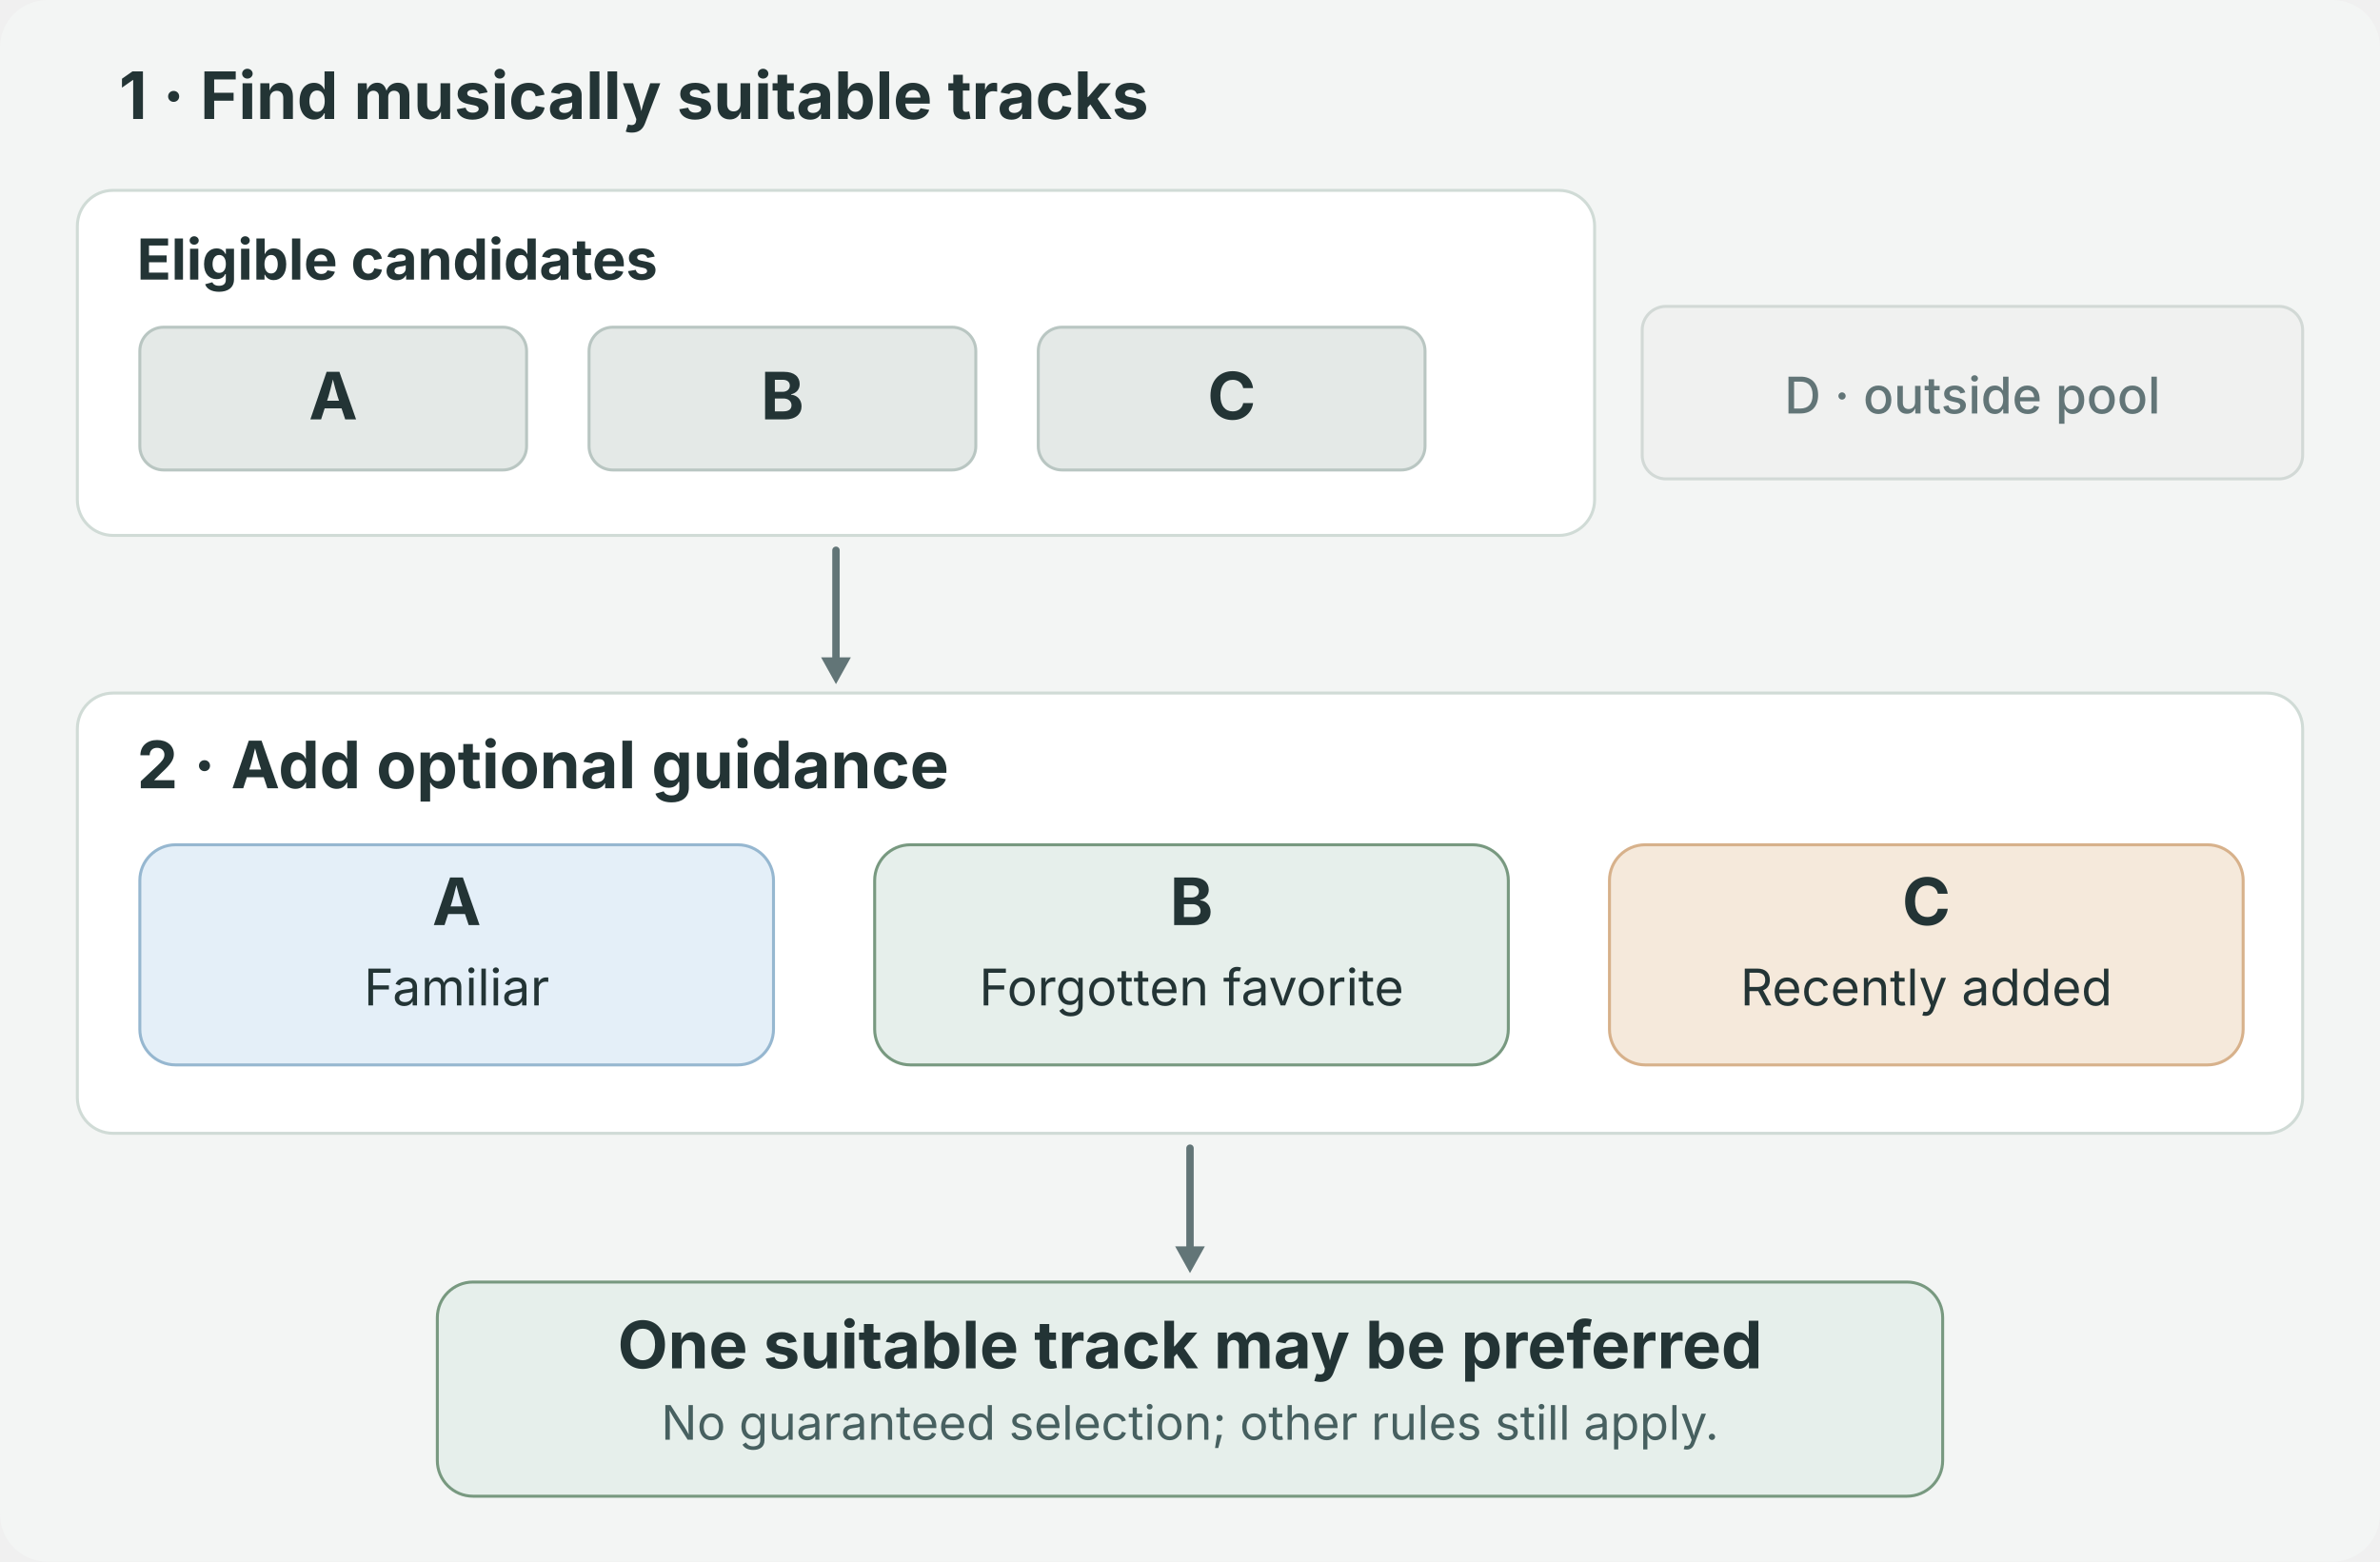
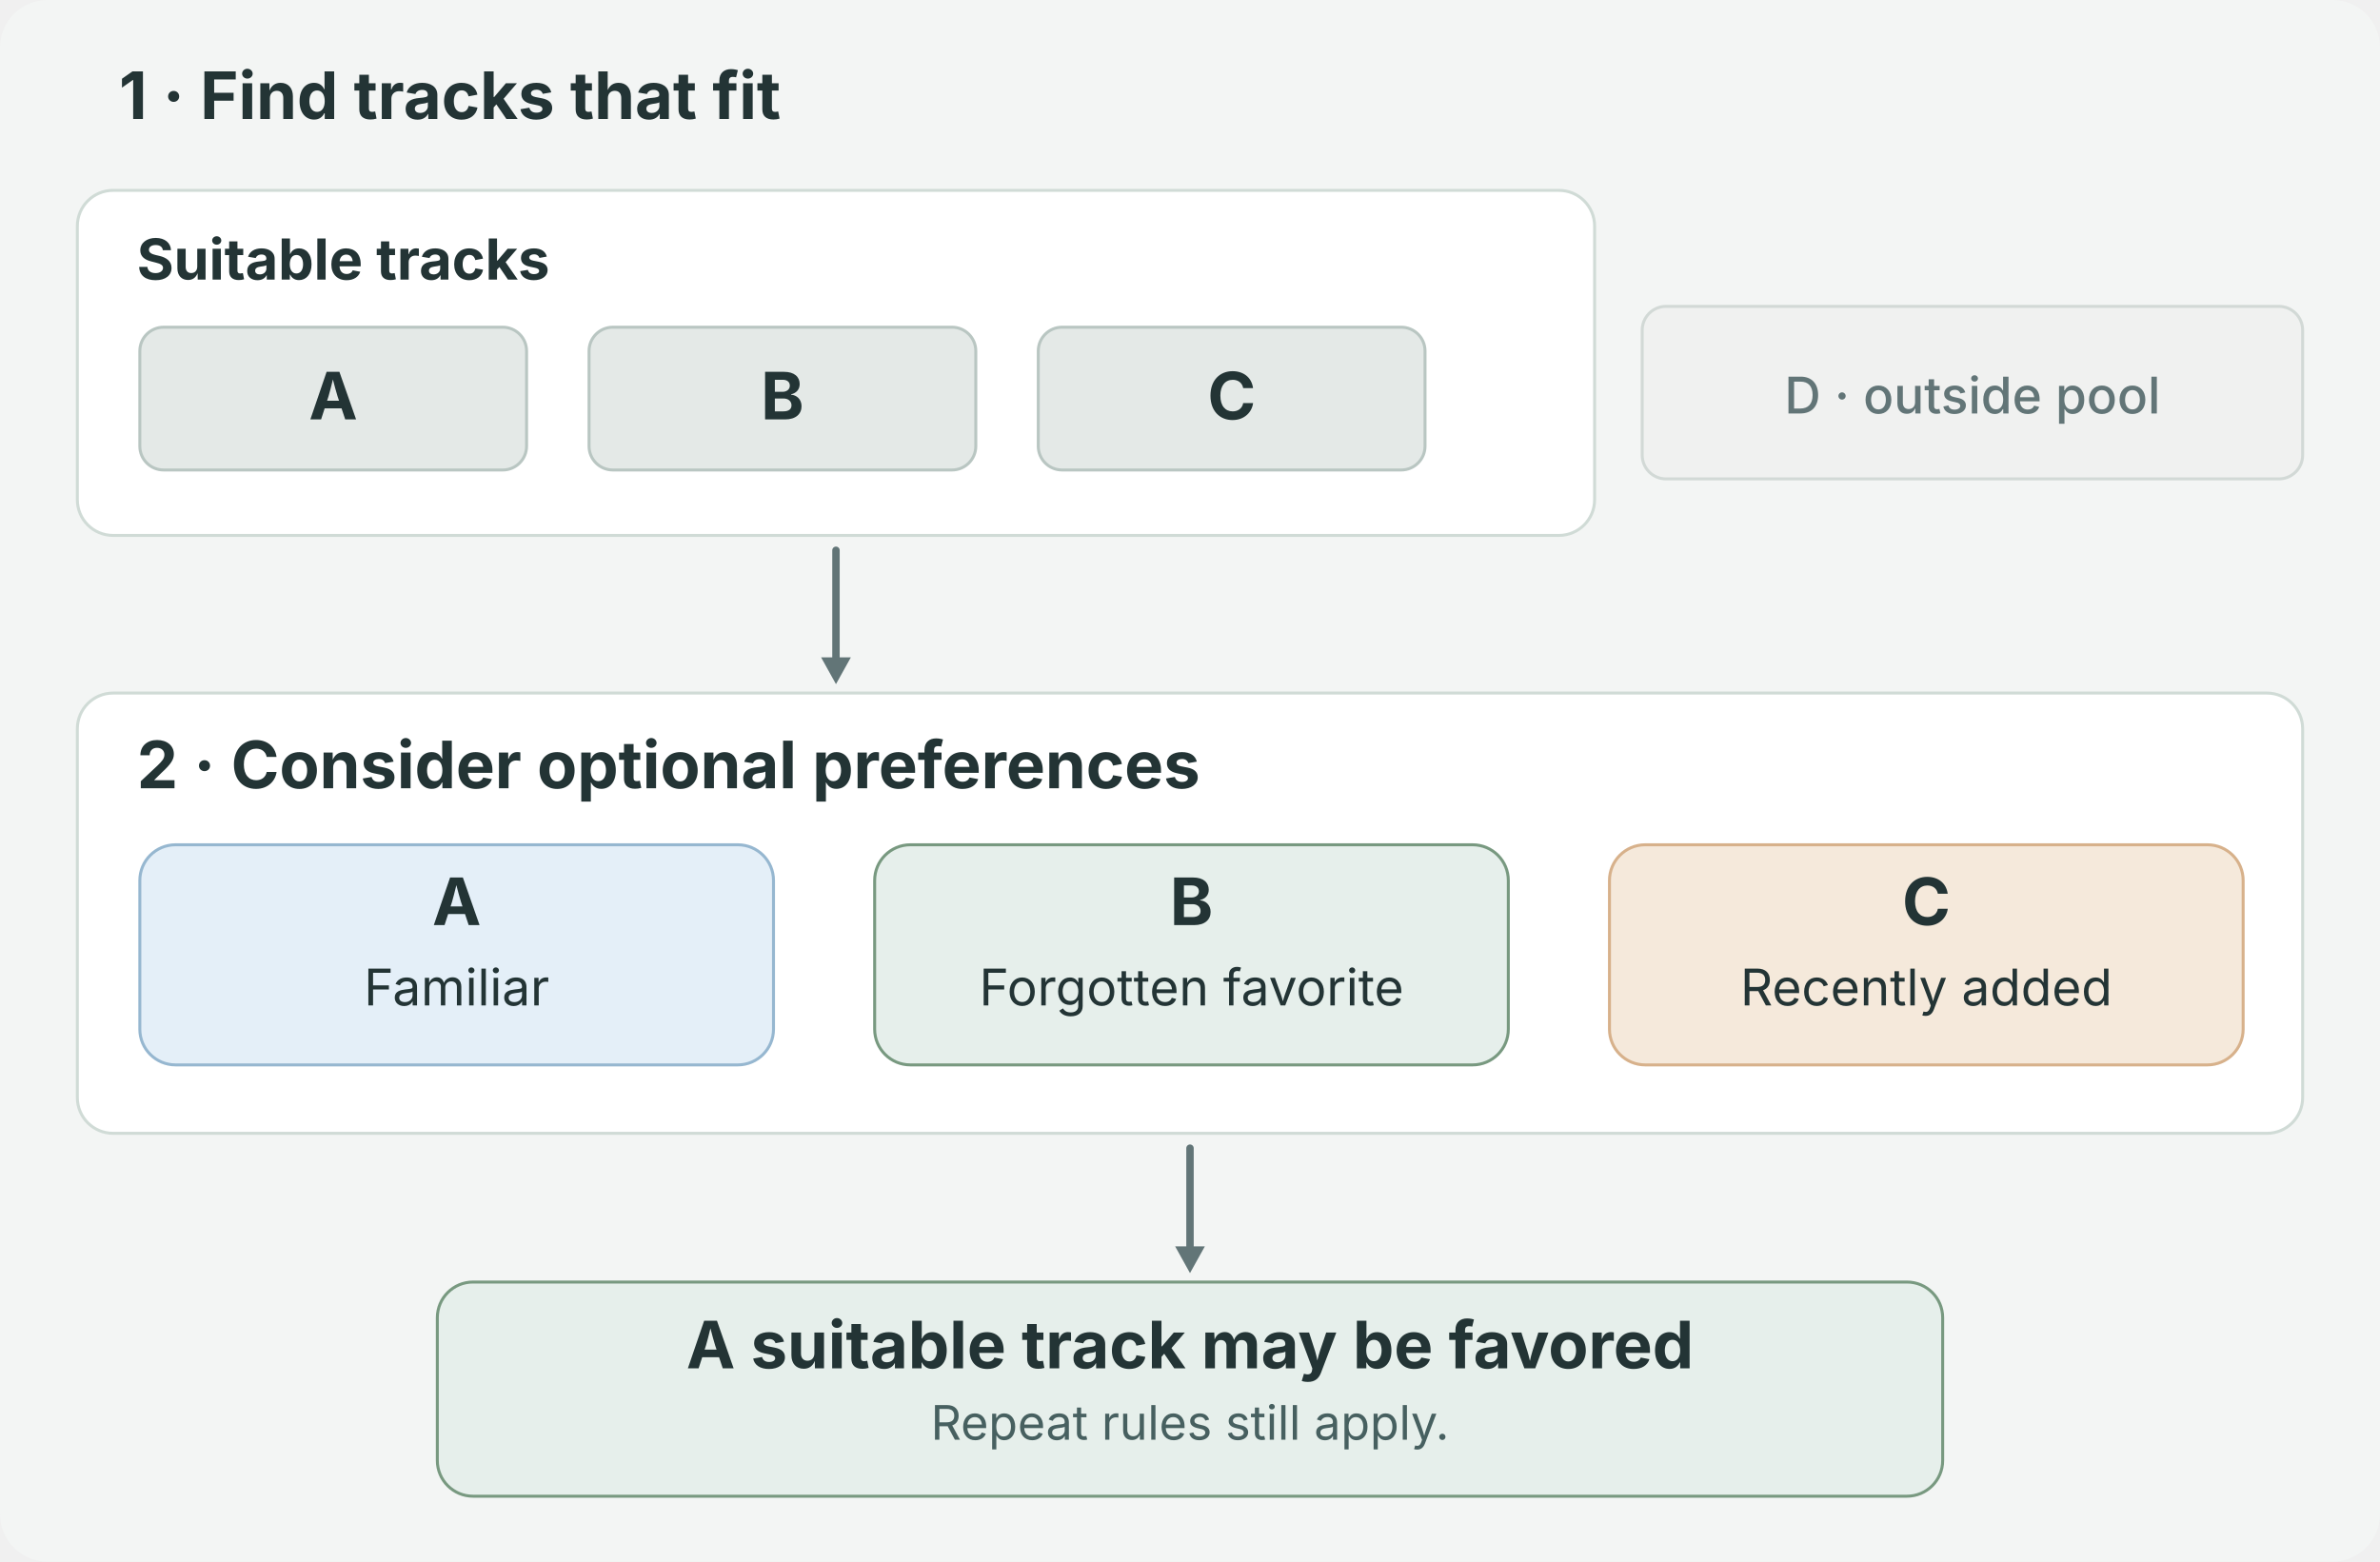
<svg xmlns="http://www.w3.org/2000/svg" width="800" height="525" viewBox="0 0 800 525" role="img" aria-labelledby="title description">
  <rect width="800" height="525" rx="16" fill="#f3f5f4" />
  <g font-family="system-ui, -apple-system, Segoe UI, sans-serif" fill="#233435">
-     <text x="40" y="40" font-size="22" font-weight="650" text-anchor="start" fill="#233435">1 · Find musically suitable tracks</text>
+     <text x="40" y="40" font-size="22" font-weight="650" text-anchor="start" fill="#233435">1 · Find tracks that fit</text>
    <rect x="26" y="64" width="510" height="116" rx="12" fill="#fff" stroke="#d0dbd6" />
-     <text x="46" y="94" font-size="19" font-weight="650" text-anchor="start" fill="#233435">Eligible candidates</text>
+     <text x="46" y="94" font-size="19" font-weight="650" text-anchor="start" fill="#233435">Suitable tracks</text>
    <rect x="47" y="110" width="130" height="48" rx="8" fill="#e4e9e7" stroke="#b9c6c2" />
    <text x="112" y="141" font-size="22" font-weight="650" text-anchor="middle" fill="#233435">A</text>
    <rect x="198" y="110" width="130" height="48" rx="8" fill="#e4e9e7" stroke="#b9c6c2" />
    <text x="263" y="141" font-size="22" font-weight="650" text-anchor="middle" fill="#233435">B</text>
    <rect x="349" y="110" width="130" height="48" rx="8" fill="#e4e9e7" stroke="#b9c6c2" />
    <text x="414" y="141" font-size="22" font-weight="650" text-anchor="middle" fill="#233435">C</text>
    <rect x="552" y="103" width="222" height="58" rx="8" fill="#f0f1f0" stroke="#d2d9d6" />
    <text x="663" y="139" font-size="17" font-weight="500" text-anchor="middle" fill="#627577">D · outside pool</text>
    <g class="connector">
      <path d="M281 185 V222" fill="none" stroke="#627577" stroke-width="2.5" stroke-linecap="round" stroke-linejoin="round" />
      <path d="M276 221 L281 230 L286 221 Z" fill="#627577" />
    </g>
    <rect x="26" y="233" width="748" height="148" rx="12" fill="#fff" stroke="#d0dbd6" />
-     <text x="46" y="265" font-size="22" font-weight="650" text-anchor="start" fill="#233435">2 · Add optional guidance</text>
+     <text x="46" y="265" font-size="22" font-weight="650" text-anchor="start" fill="#233435">2 · Consider optional preferences</text>
    <rect x="47" y="284" width="213" height="74" rx="12" fill="#e4eff8" stroke="#96b7d0" />
    <text x="153.5" y="311" font-size="22" font-weight="650" text-anchor="middle" fill="#233435">A</text>
    <text x="153.5" y="338" font-size="17" font-weight="400" text-anchor="middle" fill="#233435">Familiar</text>
    <rect x="294" y="284" width="213" height="74" rx="12" fill="#e6efeb" stroke="#789980" />
    <text x="400.5" y="311" font-size="22" font-weight="650" text-anchor="middle" fill="#233435">B</text>
    <text x="400.5" y="338" font-size="17" font-weight="400" text-anchor="middle" fill="#233435">Forgotten favorite</text>
    <rect x="541" y="284" width="213" height="74" rx="12" fill="#f5e9db" stroke="#d7b18b" />
    <text x="647.5" y="311" font-size="22" font-weight="650" text-anchor="middle" fill="#233435">C</text>
    <text x="647.5" y="338" font-size="17" font-weight="400" text-anchor="middle" fill="#233435">Recently added</text>
    <g class="connector">
      <path d="M400 386 V420" fill="none" stroke="#627577" stroke-width="2.5" stroke-linecap="round" stroke-linejoin="round" />
      <path d="M395 419 L400 428 L405 419 Z" fill="#627577" />
    </g>
    <rect x="147" y="431" width="506" height="72" rx="12" fill="#e6efeb" stroke="#789980" />
-     <text x="400" y="460" font-size="22" font-weight="650" text-anchor="middle" fill="#233435">One suitable track may be preferred</text>
-     <text x="400" y="484" font-size="16" font-weight="400" text-anchor="middle" fill="#476060">No guaranteed selection; other rules still apply.</text>
+     <text x="400" y="460" font-size="22" font-weight="650" text-anchor="middle" fill="#233435">A suitable track may be favored</text>
+     <text x="400" y="484" font-size="16" font-weight="400" text-anchor="middle" fill="#476060">Repeat rules still apply.</text>
  </g>
</svg>
